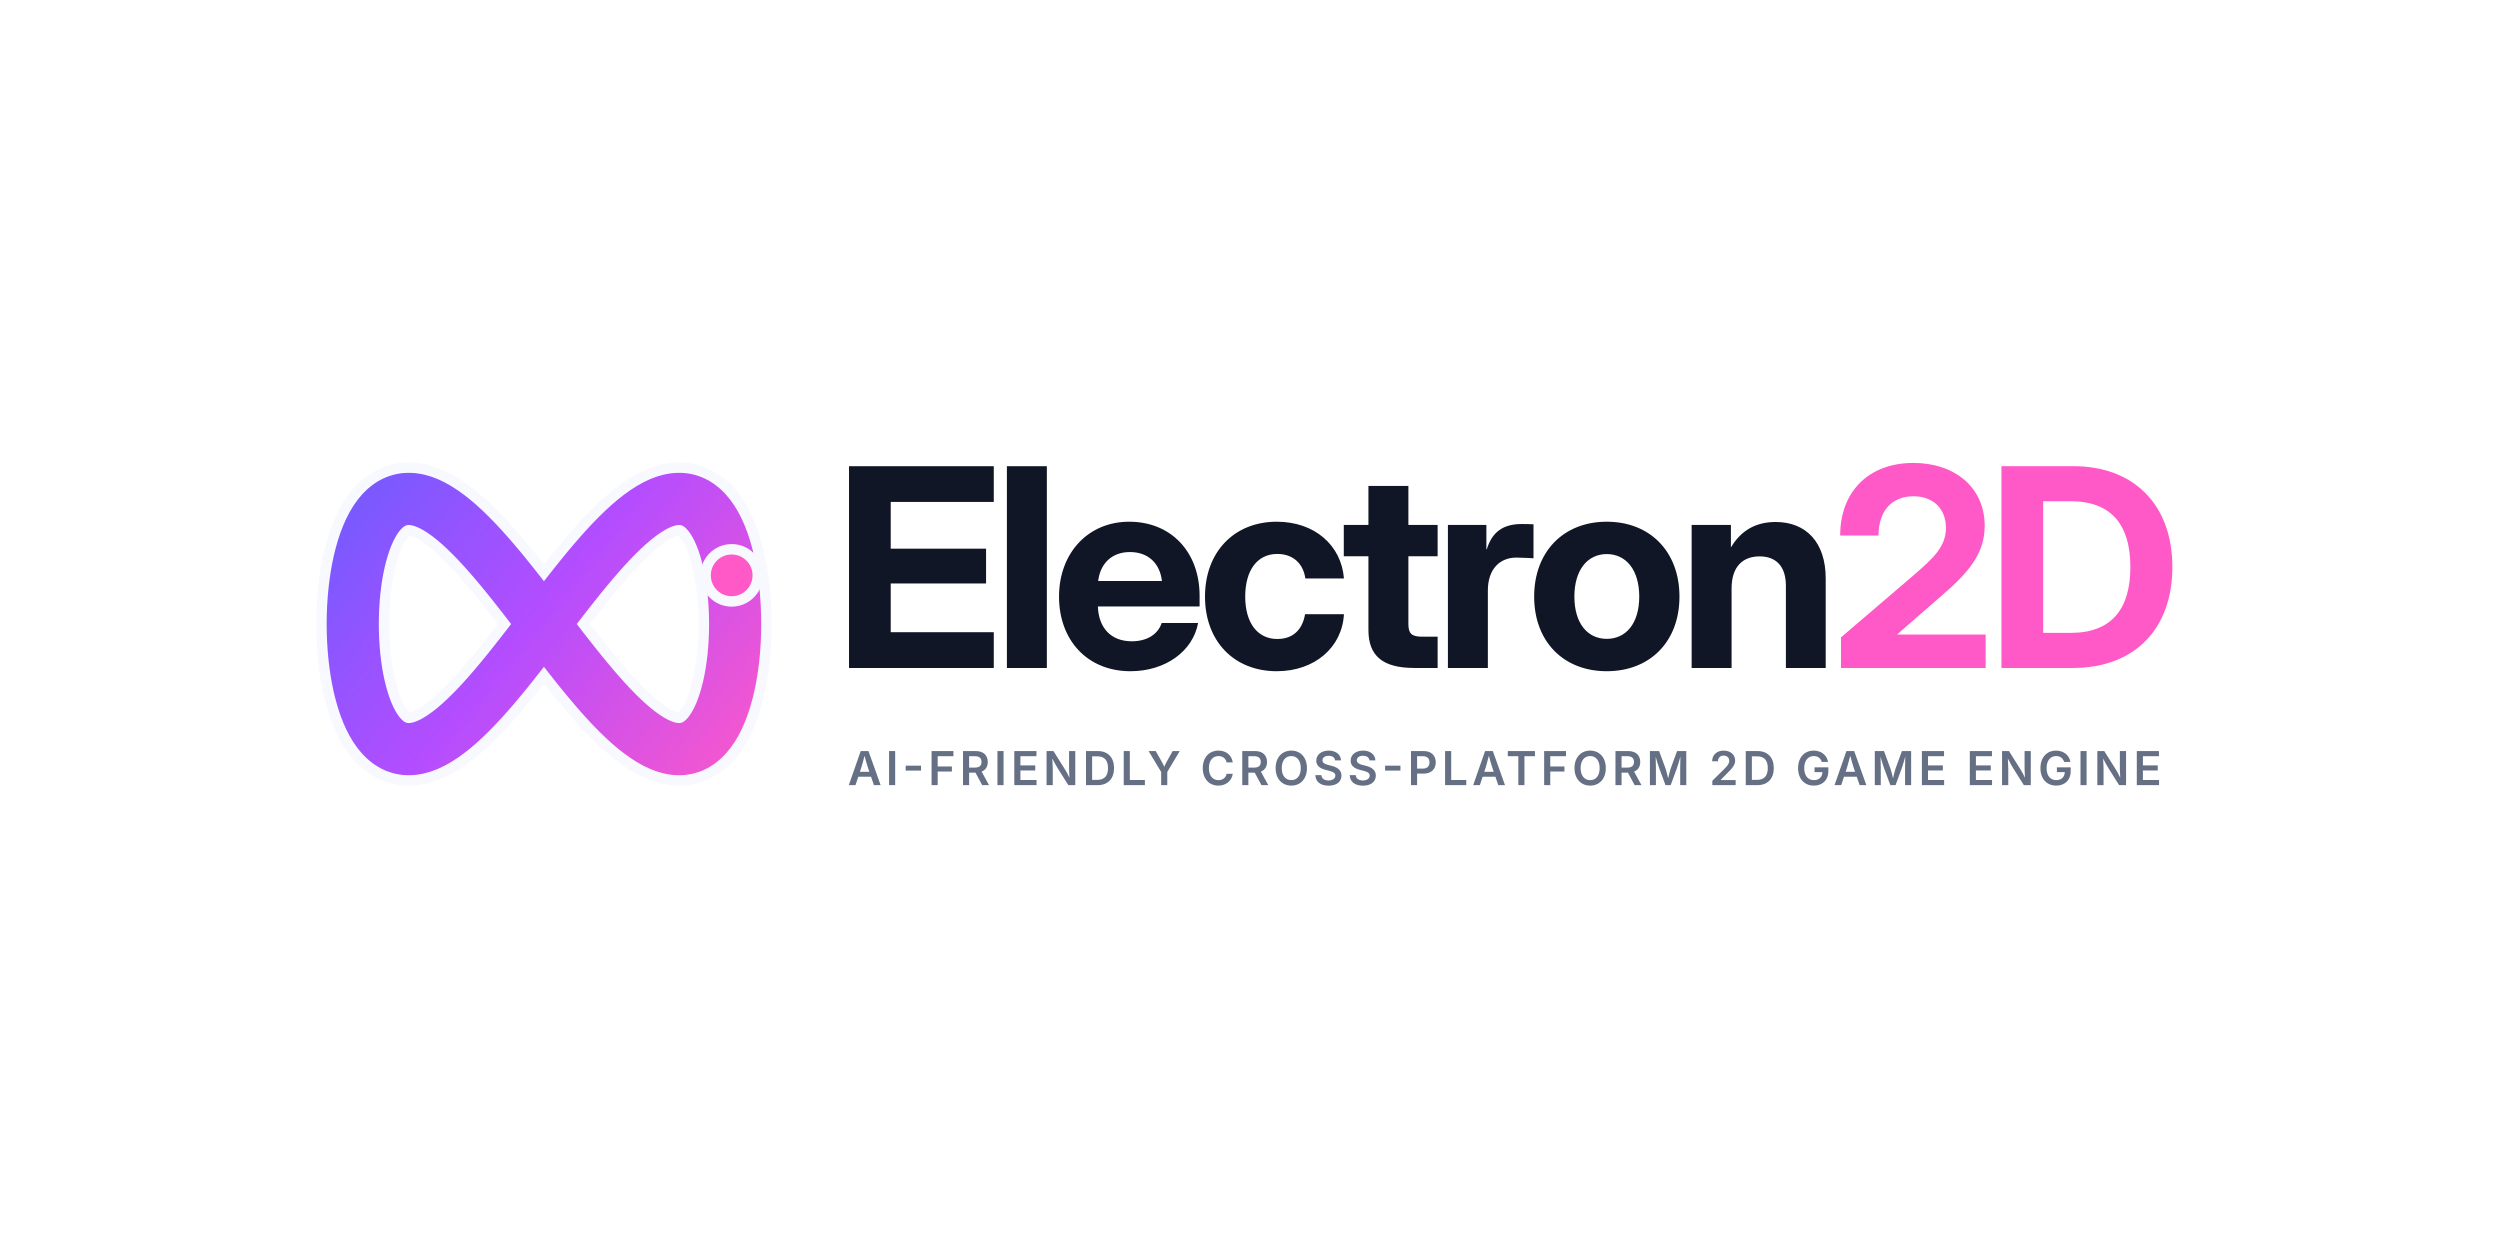
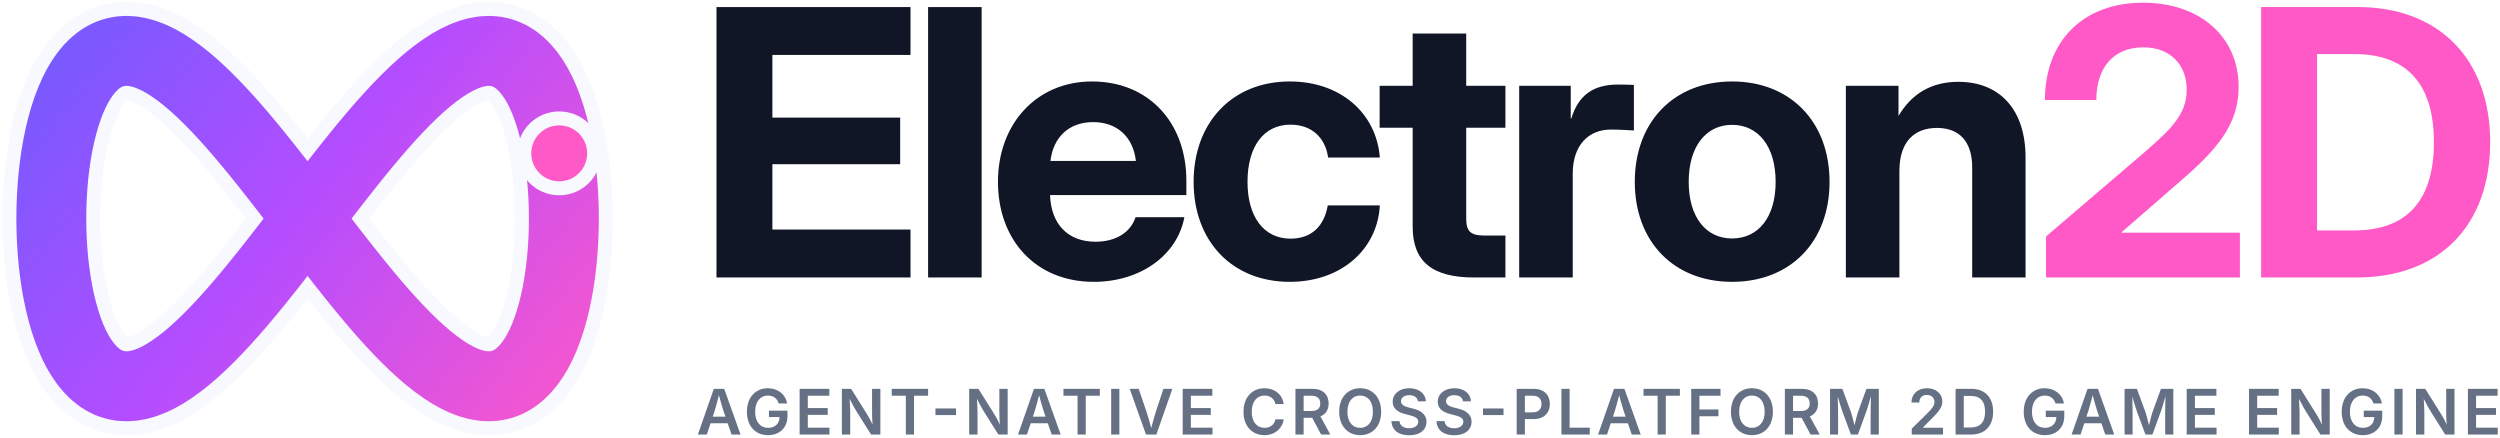
- <svg xmlns="http://www.w3.org/2000/svg" width="1280" height="640" viewBox="0 0 1280 640" version="1.1" id="svg10">
+ <svg xmlns="http://www.w3.org/2000/svg" width="955" height="167" viewBox="161 236 955 167" version="1.1" id="svg10">
  <defs id="defs6">
    <linearGradient id="brandGradient" x1="30" y1="50" x2="275" y2="245" gradientUnits="userSpaceOnUse">
      <stop offset="0%" stop-color="#6C5CFF" id="stop1" />
      <stop offset="48%" stop-color="#B44DFF" id="stop2" />
      <stop offset="100%" stop-color="#FF58C7" id="stop3" />
    </linearGradient>
    <linearGradient id="wordGradient" x1="0" y1="0" x2="170" y2="120" gradientUnits="userSpaceOnUse">
      <stop offset="0%" stop-color="#6C5CFF" id="stop4" />
      <stop offset="55%" stop-color="#B44DFF" id="stop5" />
      <stop offset="100%" stop-color="#FF58C7" id="stop6" />
    </linearGradient>
    <filter id="softShadow" x="-30%" y="-30%" width="160%" height="160%">
      <feDropShadow dx="0" dy="8" stdDeviation="9" flood-color="#050817" flood-opacity="0.16" />
    </filter>
  </defs>
  <g transform="translate(110 118)" id="g10">
    <g transform="translate(35 68) scale(0.89)" id="g7">
      <path d="M 260.00,150.00 L 259.94,154.71 L 259.76,159.40 L 259.47,164.05 L 259.06,168.63 L 258.53,173.14 L 257.89,177.55 L 257.13,181.84 L 256.25,186.00 L 255.26,190.00 L 254.16,193.83 L 252.95,197.47 L 251.63,200.91 L 250.20,204.13 L 248.66,207.12 L 247.01,209.87 L 245.26,212.35 L 243.41,214.57 L 241.46,216.52 L 239.41,218.18 L 237.27,219.55 L 235.03,220.62 L 232.70,221.38 L 230.29,221.85 L 227.78,222.00 L 225.20,221.85 L 222.53,221.38 L 219.78,220.62 L 216.96,219.55 L 214.07,218.18 L 211.11,216.52 L 208.09,214.57 L 205.00,212.35 L 201.85,209.87 L 198.65,207.12 L 195.40,204.13 L 192.10,200.91 L 188.75,197.47 L 185.36,193.83 L 181.93,190.00 L 178.47,186.00 L 174.98,181.84 L 171.46,177.55 L 167.92,173.14 L 164.36,168.63 L 160.78,164.05 L 157.19,159.40 L 153.60,154.71 L 150.00,150.00 L 146.40,145.29 L 142.81,140.60 L 139.22,135.95 L 135.64,131.37 L 132.08,126.86 L 128.54,122.45 L 125.02,118.16 L 121.53,114.00 L 118.07,110.00 L 114.64,106.17 L 111.25,102.53 L 107.90,99.09 L 104.60,95.87 L 101.35,92.88 L 98.15,90.13 L 95.00,87.65 L 91.91,85.43 L 88.89,83.48 L 85.93,81.82 L 83.04,80.45 L 80.22,79.38 L 77.47,78.62 L 74.80,78.15 L 72.22,78.00 L 69.71,78.15 L 67.30,78.62 L 64.97,79.38 L 62.73,80.45 L 60.59,81.82 L 58.54,83.48 L 56.59,85.43 L 54.74,87.65 L 52.99,90.13 L 51.34,92.88 L 49.80,95.87 L 48.37,99.09 L 47.05,102.53 L 45.84,106.17 L 44.74,110.00 L 43.75,114.00 L 42.87,118.16 L 42.11,122.45 L 41.47,126.86 L 40.94,131.37 L 40.53,135.95 L 40.24,140.60 L 40.06,145.29 L 40.00,150.00 L 40.06,154.71 L 40.24,159.40 L 40.53,164.05 L 40.94,168.63 L 41.47,173.14 L 42.11,177.55 L 42.87,181.84 L 43.75,186.00 L 44.74,190.00 L 45.84,193.83 L 47.05,197.47 L 48.37,200.91 L 49.80,204.13 L 51.34,207.12 L 52.99,209.87 L 54.74,212.35 L 56.59,214.57 L 58.54,216.52 L 60.59,218.18 L 62.73,219.55 L 64.97,220.62 L 67.30,221.38 L 69.71,221.85 L 72.22,222.00 L 74.80,221.85 L 77.47,221.38 L 80.22,220.62 L 83.04,219.55 L 85.93,218.18 L 88.89,216.52 L 91.91,214.57 L 95.00,212.35 L 98.15,209.87 L 101.35,207.12 L 104.60,204.13 L 107.90,200.91 L 111.25,197.47 L 114.64,193.83 L 118.07,190.00 L 121.53,186.00 L 125.02,181.84 L 128.54,177.55 L 132.08,173.14 L 135.64,168.63 L 139.22,164.05 L 142.81,159.40 L 146.40,154.71 L 150.00,150.00 L 153.60,145.29 L 157.19,140.60 L 160.78,135.95 L 164.36,131.37 L 167.92,126.86 L 171.46,122.45 L 174.98,118.16 L 178.47,114.00 L 181.93,110.00 L 185.36,106.17 L 188.75,102.53 L 192.10,99.09 L 195.40,95.87 L 198.65,92.88 L 201.85,90.13 L 205.00,87.65 L 208.09,85.43 L 211.11,83.48 L 214.07,81.82 L 216.96,80.45 L 219.78,79.38 L 222.53,78.62 L 225.20,78.15 L 227.78,78.00 L 230.29,78.15 L 232.70,78.62 L 235.03,79.38 L 237.27,80.45 L 239.41,81.82 L 241.46,83.48 L 243.41,85.43 L 245.26,87.65 L 247.01,90.13 L 248.66,92.88 L 250.20,95.87 L 251.63,99.09 L 252.95,102.53 L 254.16,106.17 L 255.26,110.00 L 256.25,114.00 L 257.13,118.16 L 257.89,122.45 L 258.53,126.86 L 259.06,131.37 L 259.47,135.95 L 259.76,140.60 L 259.94,145.29 L 260.00,150.00" fill="none" stroke="#F7F9FF" stroke-width="42" stroke-linecap="round" stroke-linejoin="round" id="path6" />
      <path d="M 260.00,150.00 L 259.94,154.71 L 259.76,159.40 L 259.47,164.05 L 259.06,168.63 L 258.53,173.14 L 257.89,177.55 L 257.13,181.84 L 256.25,186.00 L 255.26,190.00 L 254.16,193.83 L 252.95,197.47 L 251.63,200.91 L 250.20,204.13 L 248.66,207.12 L 247.01,209.87 L 245.26,212.35 L 243.41,214.57 L 241.46,216.52 L 239.41,218.18 L 237.27,219.55 L 235.03,220.62 L 232.70,221.38 L 230.29,221.85 L 227.78,222.00 L 225.20,221.85 L 222.53,221.38 L 219.78,220.62 L 216.96,219.55 L 214.07,218.18 L 211.11,216.52 L 208.09,214.57 L 205.00,212.35 L 201.85,209.87 L 198.65,207.12 L 195.40,204.13 L 192.10,200.91 L 188.75,197.47 L 185.36,193.83 L 181.93,190.00 L 178.47,186.00 L 174.98,181.84 L 171.46,177.55 L 167.92,173.14 L 164.36,168.63 L 160.78,164.05 L 157.19,159.40 L 153.60,154.71 L 150.00,150.00 L 146.40,145.29 L 142.81,140.60 L 139.22,135.95 L 135.64,131.37 L 132.08,126.86 L 128.54,122.45 L 125.02,118.16 L 121.53,114.00 L 118.07,110.00 L 114.64,106.17 L 111.25,102.53 L 107.90,99.09 L 104.60,95.87 L 101.35,92.88 L 98.15,90.13 L 95.00,87.65 L 91.91,85.43 L 88.89,83.48 L 85.93,81.82 L 83.04,80.45 L 80.22,79.38 L 77.47,78.62 L 74.80,78.15 L 72.22,78.00 L 69.71,78.15 L 67.30,78.62 L 64.97,79.38 L 62.73,80.45 L 60.59,81.82 L 58.54,83.48 L 56.59,85.43 L 54.74,87.65 L 52.99,90.13 L 51.34,92.88 L 49.80,95.87 L 48.37,99.09 L 47.05,102.53 L 45.84,106.17 L 44.74,110.00 L 43.75,114.00 L 42.87,118.16 L 42.11,122.45 L 41.47,126.86 L 40.94,131.37 L 40.53,135.95 L 40.24,140.60 L 40.06,145.29 L 40.00,150.00 L 40.06,154.71 L 40.24,159.40 L 40.53,164.05 L 40.94,168.63 L 41.47,173.14 L 42.11,177.55 L 42.87,181.84 L 43.75,186.00 L 44.74,190.00 L 45.84,193.83 L 47.05,197.47 L 48.37,200.91 L 49.80,204.13 L 51.34,207.12 L 52.99,209.87 L 54.74,212.35 L 56.59,214.57 L 58.54,216.52 L 60.59,218.18 L 62.73,219.55 L 64.97,220.62 L 67.30,221.38 L 69.71,221.85 L 72.22,222.00 L 74.80,221.85 L 77.47,221.38 L 80.22,220.62 L 83.04,219.55 L 85.93,218.18 L 88.89,216.52 L 91.91,214.57 L 95.00,212.35 L 98.15,209.87 L 101.35,207.12 L 104.60,204.13 L 107.90,200.91 L 111.25,197.47 L 114.64,193.83 L 118.07,190.00 L 121.53,186.00 L 125.02,181.84 L 128.54,177.55 L 132.08,173.14 L 135.64,168.63 L 139.22,164.05 L 142.81,159.40 L 146.40,154.71 L 150.00,150.00 L 153.60,145.29 L 157.19,140.60 L 160.78,135.95 L 164.36,131.37 L 167.92,126.86 L 171.46,122.45 L 174.98,118.16 L 178.47,114.00 L 181.93,110.00 L 185.36,106.17 L 188.75,102.53 L 192.10,99.09 L 195.40,95.87 L 198.65,92.88 L 201.85,90.13 L 205.00,87.65 L 208.09,85.43 L 211.11,83.48 L 214.07,81.82 L 216.96,80.45 L 219.78,79.38 L 222.53,78.62 L 225.20,78.15 L 227.78,78.00 L 230.29,78.15 L 232.70,78.62 L 235.03,79.38 L 237.27,80.45 L 239.41,81.82 L 241.46,83.48 L 243.41,85.43 L 245.26,87.65 L 247.01,90.13 L 248.66,92.88 L 250.20,95.87 L 251.63,99.09 L 252.95,102.53 L 254.16,106.17 L 255.26,110.00 L 256.25,114.00 L 257.13,118.16 L 257.89,122.45 L 258.53,126.86 L 259.06,131.37 L 259.47,135.95 L 259.76,140.60 L 259.94,145.29 L 260.00,150.00" fill="none" stroke="url(#brandGradient)" stroke-width="30" stroke-linecap="round" stroke-linejoin="round" id="path7" />
      <circle cx="258" cy="122" r="15" fill="#FF58C7" stroke="#F7F9FF" stroke-width="6" id="circle7" />
    </g>
    <g transform="translate(317 0)" id="g9">
      <g id="text8" style="font-weight:700;font-size:142px;font-family:'Inter Display', Inter, Arial, sans-serif;letter-spacing:-5" aria-label="Electron2D">
        <path style="fill:#101625" d="M 7.696,224 H 81.816 V 205.695 H 29.052 v -24.961 h 48.812 v -17.819 h -48.812 v -23.921 H 81.816 V 120.689 H 7.696 Z M 108.988,120.689 H 88.534 V 224 h 20.454 z m 42.842,104.975 c 17.75,0 31.895,-10.123 34.599,-24.684 h -18.651 c -1.872,5.686 -7.35,9.36 -15.323,9.36 -10.747,0 -16.987,-7.003 -17.334,-17.819 h 52.071 v -5.478 c 0,-22.326 -14.491,-37.927 -36.055,-37.927 -21.009,0 -35.916,16.017 -35.916,38.343 0,22.257 14.422,38.204 36.609,38.204 z m -16.571,-46.178 c 1.109,-9.152 7.142,-14.838 16.294,-14.838 9.222,0 15.323,5.686 16.363,14.838 z m 91.446,46.178 c 19.483,0 33.489,-12.272 34.391,-29.19 h -19.899 c -1.317,7.696 -5.963,12.688 -14.214,12.688 -10.262,0 -16.433,-8.39 -16.433,-21.702 0,-13.382 6.102,-21.841 16.433,-21.841 8.182,0 13.312,5.062 14.353,12.55 h 19.761 c -1.317,-17.057 -15.115,-29.052 -34.391,-29.052 -21.979,0 -36.748,15.67 -36.748,38.343 0,22.673 14.699,38.204 36.748,38.204 z m 82.363,-74.883 H 294.092 V 130.812 h -20.454 v 19.969 h -12.619 v 16.017 h 12.619 v 37.788 c 0,13.312 7.419,19.414 23.505,19.414 h 11.926 v -16.017 h -7.835 c -5.547,0 -7.142,-1.595 -7.142,-6.587 v -34.599 h 14.977 z M 314.33,224 h 20.454 v -39.66 c 0,-11.024 6.171,-16.849 14.561,-16.849 3.467,0 7.28,0.277 8.806,0.347 v -17.403 c -1.664,-0.069 -3.675,-0.139 -6.032,-0.139 -9.638,0 -15.185,4.16 -17.889,12.966 h -0.208 v -12.48 h -19.691 z m 81.323,1.664 c 22.257,0 37.233,-15.254 37.233,-38.204 0,-22.95 -14.977,-38.343 -37.233,-38.343 -22.188,0 -37.164,15.393 -37.164,38.343 0,22.95 14.977,38.204 37.164,38.204 z m 0,-16.571 c -9.915,0 -16.571,-8.043 -16.571,-21.633 0,-13.659 6.726,-21.771 16.571,-21.771 9.915,0 16.641,8.112 16.641,21.771 0,13.59 -6.656,21.633 -16.641,21.633 z m 63.92,-25.793 c 0,-11.371 5.894,-16.433 14.353,-16.433 8.528,0 13.451,5.2 13.451,15.046 V 224 h 20.385 v -45.831 c 0,-18.513 -10.054,-28.913 -25.654,-28.913 -10.539,0 -17.958,4.715 -22.881,13.035 V 150.781 H 439.119 V 224 h 20.454 z" id="path10" />
        <path style="fill:url(#wordGradient)" d="m 515.589,224 h 74.051 v -17.126 h -45.207 v -0.139 l 21.91,-19.067 c 14.422,-12.342 22.812,-21.979 22.812,-36.471 0,-19.553 -15.254,-32.172 -36.471,-32.172 -22.95,0 -37.511,14.699 -37.511,37.164 h 19.622 c 0,-12.55 6.795,-20.107 17.889,-20.107 10.123,0 16.641,6.379 16.641,16.225 0,9.707 -6.726,15.601 -15.878,23.644 l -37.857,32.38 z m 118.626,0 c 31.687,0 51.031,-19.899 51.031,-51.725 0,-31.687 -19.553,-51.586 -50.615,-51.586 H 597.744 V 224 Z m -15.115,-17.958 v -67.395 h 14.214 c 20.523,0 30.438,11.926 30.438,33.628 0,21.771 -9.776,33.767 -30.646,33.767 z" id="path11" />
      </g>
-       <path d="m 7.586,284 h 3.422 l 1.43,-4.324 h 6.527 L 20.453,284 h 3.434 l -6.234,-17.461 h -3.973 z m 5.684,-6.844 0.738,-2.227 c 0.48,-1.559 1.008,-3.516 1.629,-5.953 0.645,2.414 1.195,4.348 1.711,5.953 l 0.762,2.227 z M 31.328,266.539 H 28.199 V 284 h 3.129 z m 13.242,7.488 h -7.852 v 2.52 h 7.852 z M 49.971,284 h 3.129 v -6.984 h 7.266 v -2.602 h -7.266 v -5.238 h 8.051 v -2.637 H 49.971 Z m 16.089,0 h 3.129 v -6.41 h 3.258 L 75.881,284 h 3.504 l -3.785,-6.938 c 2.062,-0.82 3.141,-2.566 3.141,-4.934 0,-3.328 -2.133,-5.59 -6.152,-5.59 h -6.527 z m 3.129,-9 v -5.836 h 2.918 c 2.379,0 3.434,1.102 3.434,2.965 0,1.852 -1.055,2.871 -3.41,2.871 z m 17.636,-8.461 H 83.697 V 284 h 3.129 z M 92.321,284 h 11.391 v -2.637 h -8.262 v -4.875 h 7.605 v -2.602 h -7.605 v -4.711 h 8.215 v -2.637 H 92.321 Z m 16.511,0 h 3.188 v -8.672 c 0,-0.973 -0.105,-2.812 -0.223,-4.969 1.172,2.273 1.828,3.516 2.742,4.98 L 119.989,284 h 3.551 v -17.461 h -3.176 v 9.164 c 0,1.066 0.07,2.836 0.188,4.523 -0.762,-1.746 -1.523,-3.07 -2.145,-4.066 l -6.035,-9.621 h -3.539 z m 26.109,0 c 5.32,0 8.449,-3.293 8.449,-8.754 0,-5.426 -3.129,-8.707 -8.332,-8.707 h -6.023 V 284 Z m -2.777,-2.707 v -12.047 h 2.707 c 3.574,0 5.438,2.004 5.438,6 0,4.031 -1.863,6.047 -5.52,6.047 z M 148.347,284 h 10.84 v -2.637 h -7.711 v -14.824 h -3.129 z m 19.171,0 h 3.129 v -6.762 l 6.375,-10.699 h -3.633 l -3.059,5.508 c -0.457,0.832 -0.844,1.582 -1.23,2.578 -0.387,-0.973 -0.773,-1.723 -1.254,-2.578 l -3.117,-5.508 h -3.656 l 6.445,10.699 z m 29.296,0.234 c 4.125,0 6.891,-2.707 7.371,-6.047 h -3.164 c -0.398,2.062 -2.086,3.246 -4.172,3.246 -2.836,0 -4.887,-2.145 -4.887,-6.152 0,-3.961 2.039,-6.176 4.898,-6.176 2.086,0 3.773,1.184 4.16,3.246 h 3.152 c -0.551,-3.82 -3.527,-6.047 -7.359,-6.047 -4.559,0 -7.992,3.328 -7.992,8.977 0,5.625 3.398,8.953 7.992,8.953 z M 209.037,284 h 3.129 v -6.41 h 3.258 L 218.857,284 h 3.504 l -3.785,-6.938 c 2.062,-0.82 3.141,-2.566 3.141,-4.934 0,-3.328 -2.133,-5.59 -6.152,-5.59 h -6.527 z m 3.129,-9 v -5.836 h 2.918 c 2.379,0 3.434,1.102 3.434,2.965 0,1.852 -1.055,2.871 -3.41,2.871 z m 21.984,9.234 c 4.57,0 8.004,-3.316 8.004,-8.953 0,-5.648 -3.434,-8.977 -8.004,-8.977 -4.582,0 -8.027,3.328 -8.027,8.977 0,5.625 3.445,8.953 8.027,8.953 z m 0,-2.801 c -2.859,0 -4.887,-2.18 -4.887,-6.152 0,-3.996 2.027,-6.176 4.887,-6.176 2.836,0 4.852,2.168 4.852,6.176 0,3.984 -2.016,6.152 -4.852,6.152 z m 19.078,2.836 c 4.172,0 6.609,-2.098 6.609,-5.168 0,-3.047 -2.543,-4.395 -5.133,-5.016 l -1.629,-0.422 c -1.418,-0.352 -2.977,-0.938 -2.977,-2.402 0,-1.324 1.195,-2.297 3.164,-2.297 1.887,0 3.152,0.867 3.305,2.355 h 3.035 c -0.082,-2.918 -2.566,-5.016 -6.293,-5.016 -3.656,0 -6.375,2.062 -6.375,5.145 0,2.461 1.723,3.938 4.641,4.688 l 1.98,0.516 c 1.887,0.492 3.152,1.066 3.152,2.426 0,1.5 -1.441,2.52 -3.504,2.52 -1.969,0 -3.527,-0.891 -3.668,-2.73 h -3.082 c 0.141,3.445 2.707,5.402 6.773,5.402 z m 17.589,0 c 4.172,0 6.609,-2.098 6.609,-5.168 0,-3.047 -2.543,-4.395 -5.133,-5.016 l -1.629,-0.422 c -1.418,-0.352 -2.977,-0.938 -2.977,-2.402 0,-1.324 1.195,-2.297 3.164,-2.297 1.887,0 3.152,0.867 3.305,2.355 h 3.035 c -0.082,-2.918 -2.566,-5.016 -6.293,-5.016 -3.656,0 -6.375,2.062 -6.375,5.145 0,2.461 1.723,3.938 4.641,4.688 l 1.98,0.516 c 1.887,0.492 3.152,1.066 3.152,2.426 0,1.5 -1.441,2.52 -3.504,2.52 -1.969,0 -3.527,-0.891 -3.668,-2.73 h -3.082 c 0.141,3.445 2.707,5.402 6.773,5.402 z m 19.207,-10.242 h -7.852 v 2.52 h 7.852 z M 295.425,284 h 3.129 v -5.906 h 3.352 c 4.031,0 6.199,-2.426 6.199,-5.777 0,-3.328 -2.133,-5.777 -6.152,-5.777 h -6.527 z m 3.129,-8.484 v -6.352 h 2.918 c 2.391,0 3.434,1.289 3.434,3.152 0,1.863 -1.043,3.199 -3.41,3.199 z M 312.886,284 h 10.84 v -2.637 h -7.711 v -14.824 h -3.129 z m 14.378,0 h 3.422 l 1.43,-4.324 h 6.527 L 340.131,284 h 3.434 l -6.234,-17.461 h -3.973 z m 5.684,-6.844 0.738,-2.227 c 0.48,-1.559 1.008,-3.516 1.629,-5.953 0.645,2.414 1.195,4.348 1.711,5.953 l 0.762,2.227 z m 12.046,-7.98 h 5.391 V 284 h 3.129 v -14.824 h 5.379 v -2.637 H 344.994 Z M 363.603,284 h 3.129 v -6.984 h 7.266 v -2.602 h -7.266 v -5.238 h 8.051 v -2.637 h -11.18 z m 23.566,0.234 c 4.57,0 8.004,-3.316 8.004,-8.953 0,-5.648 -3.434,-8.977 -8.004,-8.977 -4.582,0 -8.027,3.328 -8.027,8.977 0,5.625 3.445,8.953 8.027,8.953 z m 0,-2.801 c -2.859,0 -4.887,-2.18 -4.887,-6.152 0,-3.996 2.027,-6.176 4.887,-6.176 2.836,0 4.852,2.168 4.852,6.176 0,3.984 -2.016,6.152 -4.852,6.152 z M 400.118,284 h 3.129 v -6.41 h 3.258 L 409.938,284 h 3.504 l -3.785,-6.938 c 2.062,-0.82 3.141,-2.566 3.141,-4.934 0,-3.328 -2.133,-5.59 -6.152,-5.59 h -6.527 z m 3.129,-9 v -5.836 h 2.918 c 2.379,0 3.434,1.102 3.434,2.965 0,1.852 -1.055,2.871 -3.41,2.871 z m 14.507,9 h 3.07 v -8.812 c 0,-1.324 -0.07,-3.738 -0.117,-5.719 0.645,2.25 1.348,4.582 1.758,5.719 L 425.734,284 h 2.66 l 3.223,-8.812 c 0.41,-1.172 1.148,-3.574 1.746,-5.812 -0.035,2.074 -0.105,4.512 -0.105,5.812 V 284 h 3.117 v -17.461 h -4.723 l -3.281,9.012 c -0.34,1.043 -0.879,3.199 -1.289,4.922 -0.398,-1.746 -0.949,-3.891 -1.301,-4.922 l -3.316,-9.012 h -4.711 z m 31.956,0 h 11.941 v -2.613 h -7.605 v -0.129 l 3.035,-3.094 c 3.41,-3.293 4.312,-4.863 4.312,-6.797 0,-2.918 -2.367,-5.062 -5.871,-5.062 -3.457,0 -5.906,2.156 -5.906,5.461 h 2.988 c 0,-1.793 1.125,-2.906 2.883,-2.906 1.652,0 2.895,1.02 2.895,2.66 0,1.477 -0.914,2.531 -2.613,4.266 l -6.059,5.965 z m 23.027,0 c 5.32,0 8.449,-3.293 8.449,-8.754 0,-5.426 -3.129,-8.707 -8.332,-8.707 h -6.023 V 284 Z m -2.777,-2.707 v -12.047 h 2.707 c 3.574,0 5.438,2.004 5.438,6 0,4.031 -1.863,6.047 -5.52,6.047 z m 31.745,2.941 c 4.312,0 7.406,-2.777 7.406,-7.266 v -2.098 h -7.066 v 2.461 h 4.031 c -0.059,2.508 -1.734,4.102 -4.359,4.102 -2.941,0 -4.957,-2.215 -4.957,-6.164 0,-3.961 2.062,-6.164 4.887,-6.164 2.121,0 3.551,1.148 4.113,3.012 h 3.199 c -0.539,-3.434 -3.504,-5.812 -7.348,-5.812 -4.57,0 -7.992,3.363 -7.992,8.988 0,5.52 3.27,8.941 8.086,8.941 z M 512.275,284 h 3.422 l 1.43,-4.324 h 6.527 L 525.142,284 h 3.434 l -6.234,-17.461 h -3.973 z m 5.684,-6.844 0.738,-2.227 c 0.48,-1.559 1.008,-3.516 1.629,-5.953 0.645,2.414 1.195,4.348 1.711,5.953 l 0.762,2.227 z M 532.887,284 h 3.07 v -8.812 c 0,-1.324 -0.07,-3.738 -0.117,-5.719 0.645,2.25 1.348,4.582 1.758,5.719 L 540.868,284 h 2.66 l 3.223,-8.812 c 0.41,-1.172 1.148,-3.574 1.746,-5.812 -0.035,2.074 -0.105,4.512 -0.105,5.812 V 284 h 3.117 v -17.461 h -4.723 l -3.281,9.012 c -0.34,1.043 -0.879,3.199 -1.289,4.922 -0.398,-1.746 -0.949,-3.891 -1.301,-4.922 l -3.316,-9.012 h -4.711 z m 24.117,0 h 11.391 v -2.637 H 560.133 v -4.875 h 7.605 v -2.602 H 560.133 v -4.711 h 8.215 v -2.637 h -11.344 z m 24.538,0 h 11.391 v -2.637 h -8.262 v -4.875 h 7.605 v -2.602 h -7.605 v -4.711 h 8.215 v -2.637 h -11.344 z m 16.511,0 h 3.188 v -8.672 c 0,-0.973 -0.105,-2.812 -0.223,-4.969 1.172,2.273 1.828,3.516 2.742,4.98 L 609.21,284 h 3.551 v -17.461 h -3.176 v 9.164 c 0,1.066 0.07,2.836 0.188,4.523 -0.762,-1.746 -1.523,-3.07 -2.145,-4.066 l -6.035,-9.621 h -3.539 z m 27.738,0.234 c 4.312,0 7.406,-2.777 7.406,-7.266 v -2.098 h -7.066 v 2.461 h 4.031 c -0.059,2.508 -1.734,4.102 -4.359,4.102 -2.941,0 -4.957,-2.215 -4.957,-6.164 0,-3.961 2.062,-6.164 4.887,-6.164 2.121,0 3.551,1.148 4.113,3.012 h 3.199 c -0.539,-3.434 -3.504,-5.812 -7.348,-5.812 -4.57,0 -7.992,3.363 -7.992,8.988 0,5.52 3.27,8.941 8.086,8.941 z m 15.55,-17.695 h -3.129 V 284 h 3.129 z M 646.837,284 h 3.188 v -8.672 c 0,-0.973 -0.105,-2.812 -0.223,-4.969 1.172,2.273 1.828,3.516 2.742,4.98 L 657.993,284 h 3.551 v -17.461 h -3.176 v 9.164 c 0,1.066 0.07,2.836 0.188,4.523 -0.762,-1.746 -1.523,-3.07 -2.145,-4.066 l -6.035,-9.621 h -3.539 z m 20.203,0 h 11.391 v -2.637 h -8.262 v -4.875 h 7.605 v -2.602 h -7.605 v -4.711 h 8.215 v -2.637 h -11.344 z" id="text9" style="font-weight:600;font-size:24px;font-family:Inter, Arial, sans-serif;letter-spacing:1.98;fill:#667085" aria-label="AI-FRIENDLY CROSS-PLATFORM 2D GAME ENGINE" />
+       <path d="m 0.586,284 h 3.422 L 5.438,279.676 h 6.527 L 13.453,284 h 3.434 L 10.652,266.539 H 6.68 Z m 5.684,-6.844 0.738,-2.227 c 0.48,-1.559 1.008,-3.516 1.629,-5.953 0.645,2.414 1.195,4.348 1.711,5.953 l 0.762,2.227 z m 21.14,7.078 c 4.312,0 7.406,-2.777 7.406,-7.266 v -2.098 h -7.066 v 2.461 h 4.031 c -0.059,2.508 -1.734,4.102 -4.359,4.102 -2.941,0 -4.957,-2.215 -4.957,-6.164 0,-3.961 2.062,-6.164 4.887,-6.164 2.121,0 3.551,1.148 4.113,3.012 h 3.199 c -0.539,-3.434 -3.504,-5.812 -7.348,-5.812 -4.57,0 -7.992,3.363 -7.992,8.988 0,5.52 3.27,8.941 8.086,8.941 z M 39.456,284 h 11.391 v -2.637 h -8.262 v -4.875 h 7.605 v -2.602 h -7.605 v -4.711 h 8.215 v -2.637 h -11.344 z m 16.136,0 h 3.188 v -8.672 c 0,-0.973 -0.105,-2.812 -0.223,-4.969 1.172,2.273 1.828,3.516 2.742,4.98 L 66.749,284 h 3.551 v -17.461 h -3.176 v 9.164 c 0,1.066 0.07,2.836 0.188,4.523 -0.762,-1.746 -1.523,-3.07 -2.145,-4.066 l -6.035,-9.621 h -3.539 z m 19.043,-14.824 h 5.391 V 284 h 3.129 v -14.824 h 5.379 v -2.637 H 74.635 Z m 24.562,4.852 h -7.852 v 2.52 h 7.852 z M 104.224,284 h 3.188 v -8.672 c 0,-0.973 -0.105,-2.812 -0.223,-4.969 1.172,2.273 1.828,3.516 2.742,4.98 L 115.38,284 h 3.551 V 266.539 H 115.755 v 9.164 c 0,1.066 0.07,2.836 0.188,4.523 -0.762,-1.746 -1.523,-3.07 -2.145,-4.066 l -6.035,-9.621 h -3.539 z m 18.656,0 h 3.422 l 1.43,-4.324 h 6.527 L 135.747,284 h 3.434 l -6.234,-17.461 h -3.973 z m 5.684,-6.844 0.738,-2.227 c 0.48,-1.559 1.008,-3.516 1.629,-5.953 0.645,2.414 1.195,4.348 1.711,5.953 l 0.762,2.227 z m 11.671,-7.98 h 5.391 V 284 h 3.129 v -14.824 h 5.379 v -2.637 h -13.898 z m 21.363,-2.637 h -3.129 V 284 h 3.129 z M 171.769,284 h 3.961 l 6.117,-17.461 H 178.425 l -3,9.07 c -0.492,1.559 -1.02,3.469 -1.652,5.895 -0.645,-2.402 -1.207,-4.348 -1.699,-5.895 l -3.094,-9.07 h -3.434 z m 14.015,0 h 11.391 v -2.637 h -8.262 v -4.875 h 7.605 v -2.602 h -7.605 v -4.711 h 8.215 v -2.637 h -11.344 z m 31.23,0.234 c 4.125,0 6.891,-2.707 7.371,-6.047 h -3.164 c -0.398,2.062 -2.086,3.246 -4.172,3.246 -2.836,0 -4.887,-2.145 -4.887,-6.152 0,-3.961 2.039,-6.176 4.898,-6.176 2.086,0 3.773,1.184 4.16,3.246 h 3.152 c -0.551,-3.82 -3.527,-6.047 -7.359,-6.047 -4.559,0 -7.992,3.328 -7.992,8.977 0,5.625 3.398,8.953 7.992,8.953 z M 228.861,284 h 3.129 v -6.41 h 3.258 L 238.681,284 h 3.504 l -3.785,-6.938 c 2.062,-0.82 3.141,-2.566 3.141,-4.934 0,-3.328 -2.133,-5.59 -6.152,-5.59 h -6.527 z m 3.129,-9 v -5.836 h 2.918 c 2.379,0 3.434,1.102 3.434,2.965 0,1.852 -1.055,2.871 -3.41,2.871 z m 21.609,9.234 c 4.57,0 8.004,-3.316 8.004,-8.953 0,-5.648 -3.434,-8.977 -8.004,-8.977 -4.582,0 -8.027,3.328 -8.027,8.977 0,5.625 3.445,8.953 8.027,8.953 z m 0,-2.801 c -2.859,0 -4.887,-2.18 -4.887,-6.152 0,-3.996 2.027,-6.176 4.887,-6.176 2.836,0 4.852,2.168 4.852,6.176 0,3.984 -2.016,6.152 -4.852,6.152 z m 18.703,2.836 c 4.172,0 6.609,-2.098 6.609,-5.168 0,-3.047 -2.543,-4.395 -5.133,-5.016 l -1.629,-0.422 c -1.418,-0.352 -2.977,-0.938 -2.977,-2.402 0,-1.324 1.195,-2.297 3.164,-2.297 1.887,0 3.152,0.867 3.305,2.355 h 3.035 c -0.082,-2.918 -2.566,-5.016 -6.293,-5.016 -3.656,0 -6.375,2.062 -6.375,5.145 0,2.461 1.723,3.938 4.641,4.688 l 1.98,0.516 c 1.887,0.492 3.152,1.066 3.152,2.426 0,1.5 -1.441,2.52 -3.504,2.52 -1.969,0 -3.527,-0.891 -3.668,-2.73 h -3.082 c 0.141,3.445 2.707,5.402 6.773,5.402 z m 17.214,0 c 4.172,0 6.609,-2.098 6.609,-5.168 0,-3.047 -2.543,-4.395 -5.133,-5.016 l -1.629,-0.422 c -1.418,-0.352 -2.977,-0.938 -2.977,-2.402 0,-1.324 1.195,-2.297 3.164,-2.297 1.887,0 3.152,0.867 3.305,2.355 h 3.035 c -0.082,-2.918 -2.566,-5.016 -6.293,-5.016 -3.656,0 -6.375,2.062 -6.375,5.145 0,2.461 1.723,3.938 4.641,4.688 l 1.98,0.516 c 1.887,0.492 3.152,1.066 3.152,2.426 0,1.5 -1.441,2.52 -3.504,2.52 -1.969,0 -3.527,-0.891 -3.668,-2.73 h -3.082 c 0.141,3.445 2.707,5.402 6.773,5.402 z m 18.832,-10.242 h -7.852 v 2.52 h 7.852 z M 313.374,284 h 3.129 v -5.906 h 3.352 c 4.031,0 6.199,-2.426 6.199,-5.777 0,-3.328 -2.133,-5.777 -6.152,-5.777 h -6.527 z m 3.129,-8.484 v -6.352 h 2.918 c 2.391,0 3.434,1.289 3.434,3.152 0,1.863 -1.043,3.199 -3.41,3.199 z M 330.459,284 h 10.84 v -2.637 h -7.711 v -14.824 h -3.129 z m 14.003,0 h 3.422 l 1.43,-4.324 h 6.527 L 357.33,284 h 3.434 l -6.234,-17.461 h -3.973 z m 5.684,-6.844 0.738,-2.227 c 0.48,-1.559 1.008,-3.516 1.629,-5.953 0.645,2.414 1.195,4.348 1.711,5.953 l 0.762,2.227 z m 11.671,-7.98 h 5.391 V 284 h 3.129 v -14.824 h 5.379 v -2.637 H 361.818 Z M 380.052,284 h 3.129 v -6.984 h 7.266 v -2.602 h -7.266 v -5.238 h 8.051 v -2.637 h -11.18 z m 23.191,0.234 c 4.57,0 8.004,-3.316 8.004,-8.953 0,-5.648 -3.434,-8.977 -8.004,-8.977 -4.582,0 -8.027,3.328 -8.027,8.977 0,5.625 3.445,8.953 8.027,8.953 z m 0,-2.801 c -2.859,0 -4.887,-2.18 -4.887,-6.152 0,-3.996 2.027,-6.176 4.887,-6.176 2.836,0 4.852,2.168 4.852,6.176 0,3.984 -2.016,6.152 -4.852,6.152 z M 415.816,284 h 3.129 v -6.41 h 3.258 L 425.637,284 h 3.504 l -3.785,-6.938 c 2.062,-0.82 3.141,-2.566 3.141,-4.934 0,-3.328 -2.133,-5.59 -6.152,-5.59 h -6.527 z m 3.129,-9 v -5.836 h 2.918 c 2.379,0 3.434,1.102 3.434,2.965 0,1.852 -1.055,2.871 -3.41,2.871 z m 14.132,9 h 3.07 v -8.812 c 0,-1.324 -0.07,-3.738 -0.117,-5.719 0.645,2.25 1.348,4.582 1.758,5.719 L 441.058,284 h 2.66 l 3.223,-8.812 c 0.41,-1.172 1.148,-3.574 1.746,-5.812 -0.035,2.074 -0.105,4.512 -0.105,5.812 V 284 h 3.117 v -17.461 h -4.723 l -3.281,9.012 c -0.34,1.043 -0.879,3.199 -1.289,4.922 -0.398,-1.746 -0.949,-3.891 -1.301,-4.922 l -3.316,-9.012 h -4.711 z m 31.206,0 h 11.941 v -2.613 h -7.605 v -0.129 l 3.035,-3.094 c 3.41,-3.293 4.312,-4.863 4.312,-6.797 0,-2.918 -2.367,-5.062 -5.871,-5.062 -3.457,0 -5.906,2.156 -5.906,5.461 h 2.988 c 0,-1.793 1.125,-2.906 2.883,-2.906 1.652,0 2.895,1.02 2.895,2.66 0,1.477 -0.914,2.531 -2.613,4.266 l -6.059,5.965 z m 22.652,0 c 5.32,0 8.449,-3.293 8.449,-8.754 0,-5.426 -3.129,-8.707 -8.332,-8.707 h -6.023 V 284 Z m -2.777,-2.707 v -12.047 h 2.707 c 3.574,0 5.438,2.004 5.438,6 0,4.031 -1.863,6.047 -5.52,6.047 z m 30.995,2.941 c 4.312,0 7.406,-2.777 7.406,-7.266 v -2.098 h -7.066 v 2.461 h 4.031 c -0.059,2.508 -1.734,4.102 -4.359,4.102 -2.941,0 -4.957,-2.215 -4.957,-6.164 0,-3.961 2.062,-6.164 4.887,-6.164 2.121,0 3.551,1.148 4.113,3.012 h 3.199 c -0.539,-3.434 -3.504,-5.812 -7.348,-5.812 -4.57,0 -7.992,3.363 -7.992,8.988 0,5.52 3.27,8.941 8.086,8.941 z M 525.348,284 h 3.422 l 1.43,-4.324 h 6.527 L 538.215,284 h 3.434 l -6.234,-17.461 h -3.973 z m 5.684,-6.844 0.738,-2.227 c 0.48,-1.559 1.008,-3.516 1.629,-5.953 0.645,2.414 1.195,4.348 1.711,5.953 l 0.762,2.227 z M 545.586,284 h 3.07 v -8.812 c 0,-1.324 -0.07,-3.738 -0.117,-5.719 0.645,2.25 1.348,4.582 1.758,5.719 L 553.567,284 h 2.66 l 3.223,-8.812 c 0.41,-1.172 1.148,-3.574 1.746,-5.812 -0.035,2.074 -0.105,4.512 -0.105,5.812 V 284 h 3.117 v -17.461 h -4.723 l -3.281,9.012 c -0.34,1.043 -0.879,3.199 -1.289,4.922 -0.398,-1.746 -0.949,-3.891 -1.301,-4.922 l -3.316,-9.012 h -4.711 z m 23.742,0 h 11.391 v -2.637 h -8.262 v -4.875 h 7.605 v -2.602 h -7.605 v -4.711 h 8.215 v -2.637 h -11.344 z m 23.788,0 h 11.391 v -2.637 h -8.262 v -4.875 h 7.605 v -2.602 h -7.605 v -4.711 h 8.215 v -2.637 h -11.344 z m 16.136,0 h 3.188 v -8.672 c 0,-0.973 -0.105,-2.812 -0.223,-4.969 1.172,2.273 1.828,3.516 2.742,4.98 L 620.408,284 h 3.551 v -17.461 h -3.176 v 9.164 c 0,1.066 0.07,2.836 0.188,4.523 -0.762,-1.746 -1.523,-3.07 -2.145,-4.066 l -6.035,-9.621 h -3.539 z m 27.363,0.234 c 4.312,0 7.406,-2.777 7.406,-7.266 v -2.098 h -7.066 v 2.461 h 4.031 c -0.059,2.508 -1.734,4.102 -4.359,4.102 -2.941,0 -4.957,-2.215 -4.957,-6.164 0,-3.961 2.062,-6.164 4.887,-6.164 2.121,0 3.551,1.148 4.113,3.012 h 3.199 c -0.539,-3.434 -3.504,-5.812 -7.348,-5.812 -4.57,0 -7.992,3.363 -7.992,8.988 0,5.52 3.27,8.941 8.086,8.941 z m 15.175,-17.695 h -3.129 V 284 h 3.129 z M 656.911,284 h 3.188 v -8.672 c 0,-0.973 -0.105,-2.812 -0.223,-4.969 1.172,2.273 1.828,3.516 2.742,4.98 L 668.067,284 h 3.551 v -17.461 h -3.176 v 9.164 c 0,1.066 0.07,2.836 0.188,4.523 -0.762,-1.746 -1.523,-3.07 -2.145,-4.066 l -6.035,-9.621 h -3.539 z m 19.828,0 h 11.391 v -2.637 h -8.262 v -4.875 h 7.605 v -2.602 h -7.605 v -4.711 h 8.215 v -2.637 h -11.344 z" id="text9" style="font-weight:600;font-size:24px;font-family:Inter, Arial, sans-serif;letter-spacing:1.605;fill:#667085" aria-label="AGENT-NATIVE CROSS-PLATFORM 2D GAME ENGINE" />
    </g>
  </g>
</svg>
